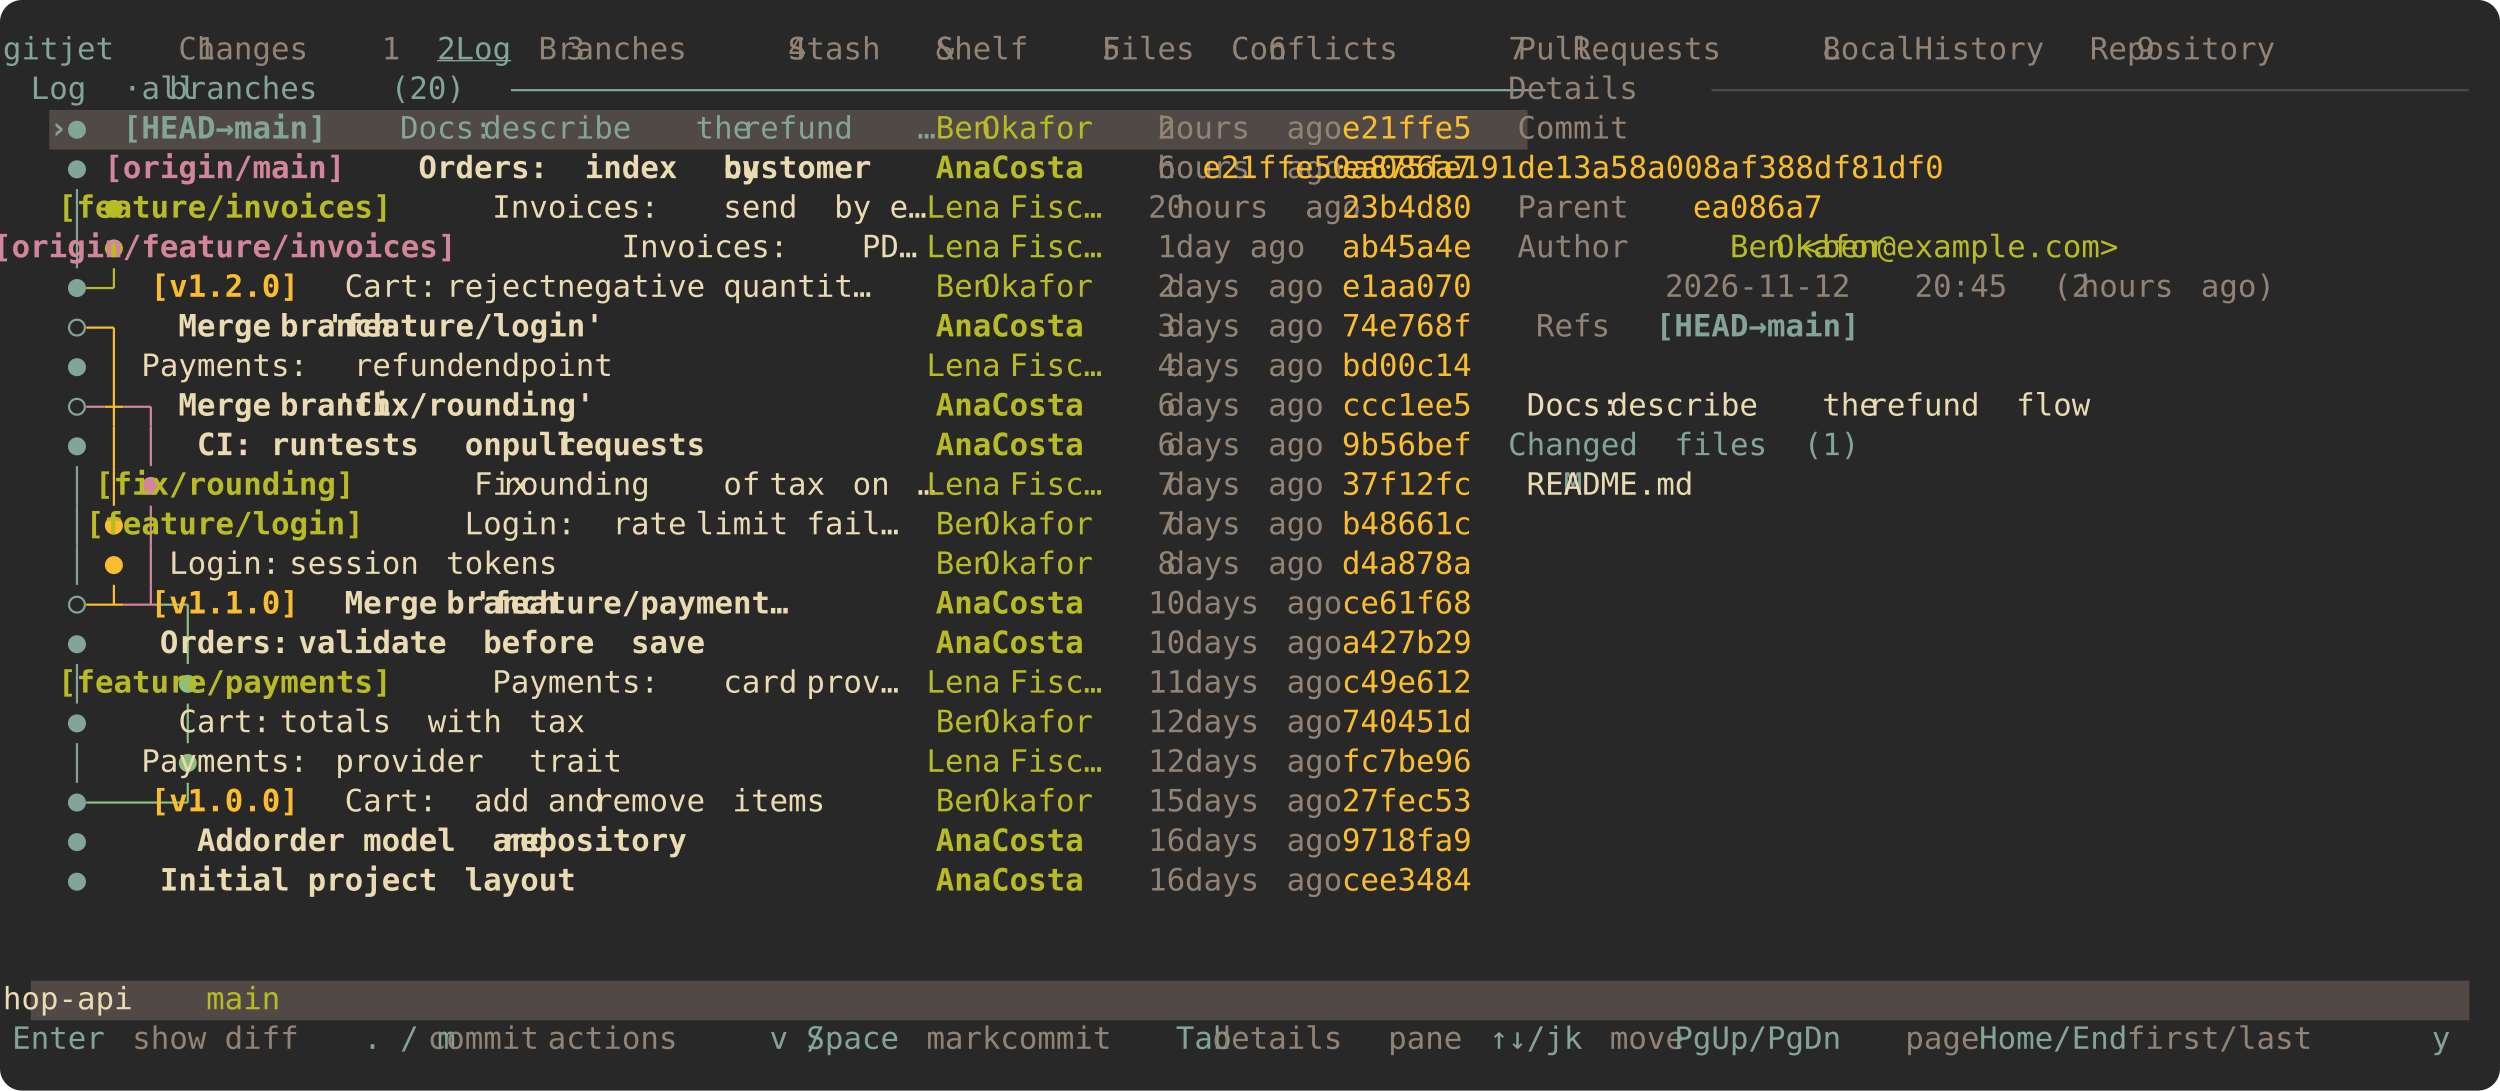
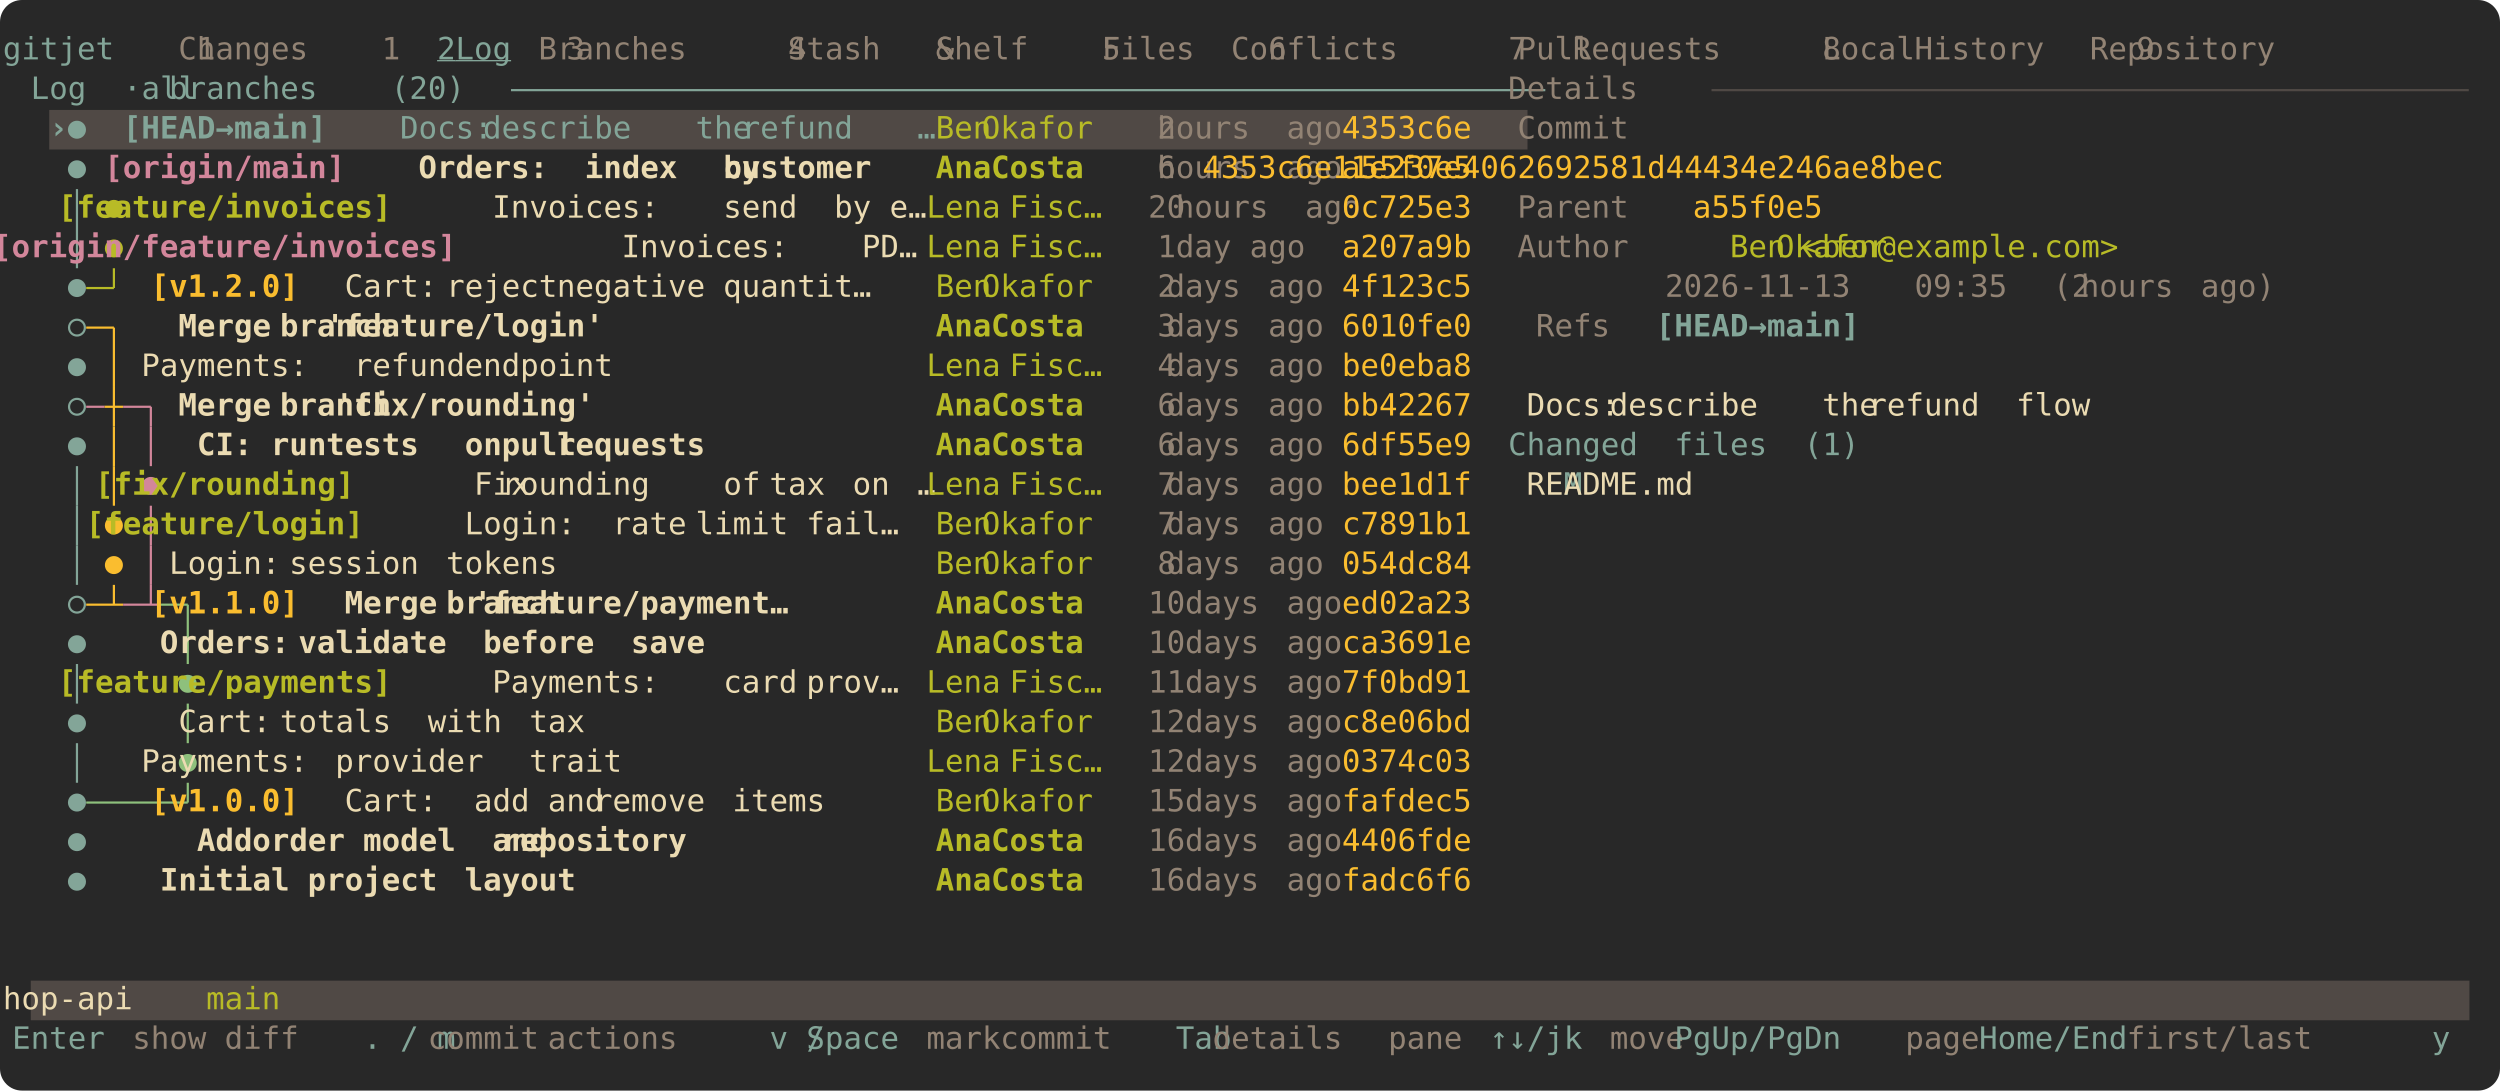
<svg xmlns="http://www.w3.org/2000/svg" viewBox="0 0 1137 496" width="1137" height="496" font-family="'JetBrains Mono','Cascadia Mono','DejaVu Sans Mono',Menlo,Consolas,'Liberation Mono',monospace" font-size="14">
  <rect width="100%" height="100%" rx="10" fill="#282828" />
  <rect x="22.4" y="50.0" width="672.3" height="18" fill="#504945" />
  <circle cx="35.0" cy="59.0" r="3.6" fill="#83a598" stroke="#83a598" />
  <circle cx="35.0" cy="77.0" r="3.6" fill="#83a598" stroke="#83a598" />
  <circle cx="51.8" cy="95.0" r="3.6" fill="#b8bb26" stroke="#b8bb26" />
  <circle cx="51.8" cy="113.0" r="3.6" fill="#b8bb26" stroke="#b8bb26" />
  <circle cx="35.0" cy="131.0" r="3.6" fill="#83a598" stroke="#83a598" />
  <circle cx="35.0" cy="149.0" r="3.6" fill="none" stroke="#83a598" />
  <circle cx="35.0" cy="167.0" r="3.6" fill="#83a598" stroke="#83a598" />
  <circle cx="35.0" cy="185.0" r="3.6" fill="none" stroke="#83a598" />
  <circle cx="35.0" cy="203.0" r="3.6" fill="#83a598" stroke="#83a598" />
  <circle cx="68.6" cy="221.0" r="3.6" fill="#d3869b" stroke="#d3869b" />
  <circle cx="51.8" cy="239.0" r="3.6" fill="#fabd2f" stroke="#fabd2f" />
  <circle cx="51.8" cy="257.0" r="3.6" fill="#fabd2f" stroke="#fabd2f" />
  <circle cx="35.0" cy="275.0" r="3.6" fill="none" stroke="#83a598" />
  <circle cx="35.0" cy="293.0" r="3.6" fill="#83a598" stroke="#83a598" />
  <circle cx="85.4" cy="311.0" r="3.6" fill="#8ec07c" stroke="#8ec07c" />
  <circle cx="35.0" cy="329.0" r="3.6" fill="#83a598" stroke="#83a598" />
  <circle cx="85.4" cy="347.0" r="3.6" fill="#8ec07c" stroke="#8ec07c" />
  <circle cx="35.0" cy="365.0" r="3.6" fill="#83a598" stroke="#83a598" />
  <circle cx="35.0" cy="383.0" r="3.6" fill="#83a598" stroke="#83a598" />
  <circle cx="35.0" cy="401.0" r="3.6" fill="#83a598" stroke="#83a598" />
  <rect x="14.0" y="446.0" width="1109.1" height="18" fill="#504945" />
  <path d="M232.4 41.0H240.8M240.8 41.0H249.2M249.2 41.0H257.6M257.6 41.0H266.0M266.0 41.0H274.4M274.4 41.0H282.8M282.8 41.0H291.2M291.2 41.0H299.6M299.6 41.0H308.0M308.0 41.0H316.4M316.4 41.0H324.8M324.8 41.0H333.2M333.2 41.0H341.6M341.6 41.0H350.0M350.0 41.0H358.4M358.4 41.0H366.8M366.8 41.0H375.2M375.2 41.0H383.6M383.6 41.0H392.0M392.0 41.0H400.4M400.4 41.0H408.8M408.8 41.0H417.2M417.2 41.0H425.6M425.6 41.0H434.0M434.0 41.0H442.4M442.4 41.0H450.8M450.8 41.0H459.2M459.2 41.0H467.6M467.6 41.0H476.0M476.0 41.0H484.4M484.4 41.0H492.8M492.8 41.0H501.2M501.2 41.0H509.6M509.6 41.0H518.0M518.0 41.0H526.4M526.4 41.0H534.8M534.8 41.0H543.2M543.2 41.0H551.6M551.6 41.0H560.0M560.0 41.0H568.4M568.4 41.0H576.8M576.8 41.0H585.2M585.2 41.0H593.6M593.6 41.0H602.0M602.0 41.0H610.4M610.4 41.0H618.8M618.8 41.0H627.2M627.2 41.0H635.6M635.6 41.0H644.0M644.0 41.0H652.4M652.4 41.0H660.8M660.8 41.0H669.2M669.2 41.0H677.6M677.6 41.0H686.0M686.0 41.0H694.4M694.4 41.0H702.8" stroke="#83a598" fill="none" />
  <path d="M778.4 41.0H786.8M786.8 41.0H795.2M795.2 41.0H803.6M803.6 41.0H812.0M812.0 41.0H820.4M820.4 41.0H828.8M828.8 41.0H837.2M837.2 41.0H845.6M845.6 41.0H854.0M854.0 41.0H862.4M862.4 41.0H870.8M870.8 41.0H879.2M879.2 41.0H887.6M887.6 41.0H896.0M896.0 41.0H904.4M904.4 41.0H912.8M912.8 41.0H921.2M921.2 41.0H929.6M929.6 41.0H938.0M938.0 41.0H946.4M946.4 41.0H954.8M954.8 41.0H963.2M963.2 41.0H971.6M971.6 41.0H980.0M980.0 41.0H988.4M988.4 41.0H996.8M996.8 41.0H1005.2M1005.2 41.0H1013.6M1013.6 41.0H1022.0M1022.0 41.0H1030.4M1030.4 41.0H1038.8M1038.8 41.0H1047.2M1047.2 41.0H1055.6M1055.6 41.0H1064.0M1064.0 41.0H1072.4M1072.4 41.0H1080.8M1080.8 41.0H1089.2M1089.2 41.0H1097.6M1097.6 41.0H1106.0M1106.0 41.0H1114.4M1114.4 41.0H1122.8" stroke="#504945" fill="none" />
  <path d="M35.0 86.0V104.0M35.0 104.0V122.0" stroke="#83a598" fill="none" />
  <path d="M39.2 131.0H47.6M47.6 131.0H51.8M51.8 122.0V131.0" stroke="#b8bb26" fill="none" />
  <path d="M39.2 149.0H47.6M47.6 149.0H51.8M51.8 149.0V158.0M51.8 158.0V176.0" stroke="#fabd2f" fill="none" />
  <path d="M39.2 185.0H47.6" stroke="#d3869b" fill="none" />
  <path d="M47.6 185.0H56.0M51.8 176.0V194.0" stroke="#fabd2f" fill="none" />
  <path d="M56.0 185.0H64.4M64.4 185.0H68.6M68.6 185.0V194.0" stroke="#d3869b" fill="none" />
  <path d="M51.8 194.0V212.0" stroke="#fabd2f" fill="none" />
  <path d="M68.6 194.0V212.0" stroke="#d3869b" fill="none" />
  <path d="M35.0 212.0V230.0" stroke="#83a598" fill="none" />
  <path d="M51.8 212.0V230.0" stroke="#fabd2f" fill="none" />
  <path d="M35.0 230.0V248.0" stroke="#83a598" fill="none" />
  <path d="M68.6 230.0V248.0" stroke="#d3869b" fill="none" />
  <path d="M35.0 248.0V266.0" stroke="#83a598" fill="none" />
  <path d="M68.6 248.0V266.0" stroke="#d3869b" fill="none" />
  <path d="M39.2 275.0H47.6M47.6 275.0H56.0M51.8 266.0V275.0" stroke="#fabd2f" fill="none" />
  <path d="M56.0 275.0H64.4M64.4 275.0H72.8M68.6 266.0V275.0" stroke="#d3869b" fill="none" />
  <path d="M72.8 275.0H81.2M81.2 275.0H85.4M85.4 275.0V284.0M85.4 284.0V302.0" stroke="#8ec07c" fill="none" />
  <path d="M35.0 302.0V320.0" stroke="#83a598" fill="none" />
  <path d="M85.4 320.0V338.0" stroke="#8ec07c" fill="none" />
  <path d="M35.0 338.0V356.0" stroke="#83a598" fill="none" />
  <path d="M39.2 365.0H47.6M47.6 365.0H56.0M56.0 365.0H64.4M64.4 365.0H72.8M72.8 365.0H81.2M81.2 365.0H85.4M85.4 356.0V365.0" stroke="#8ec07c" fill="none" />
  <g text-anchor="middle">
    <text x="26.6 35.0 43.4 51.8 60.2 68.6" y="27.0" fill="#83a598">gitjet</text>
    <text x="93.8" y="27.0" fill="#928374">1</text>
    <text x="110.6 119.0 127.4 135.8 144.2 152.6 161.0" y="27.0" fill="#928374">Changes</text>
    <text x="177.8" y="27.0" fill="#928374">1</text>
    <text x="203.0" y="27.0" fill="#83a598" text-decoration="underline">2</text>
    <text x="219.8 228.2 236.6" y="27.0" fill="#83a598" text-decoration="underline">Log</text>
    <text x="261.8" y="27.0" fill="#928374">3</text>
    <text x="278.6 287.0 295.4 303.8 312.2 320.6 329.0 337.4" y="27.0" fill="#928374">Branches</text>
    <text x="362.6" y="27.0" fill="#928374">4</text>
    <text x="379.4 387.8 396.2 404.6 413.0" y="27.0" fill="#928374">Stash</text>
    <text x="429.8" y="27.0" fill="#928374">&amp;</text>
    <text x="446.6 455.0 463.4 471.8 480.2" y="27.0" fill="#928374">Shelf</text>
    <text x="505.4" y="27.0" fill="#928374">5</text>
    <text x="522.2 530.6 539.0 547.4 555.8" y="27.0" fill="#928374">Files</text>
    <text x="581.0" y="27.0" fill="#928374">6</text>
    <text x="597.8 606.2 614.6 623.0 631.4 639.8 648.2 656.6 665.0" y="27.0" fill="#928374">Conflicts</text>
    <text x="690.2" y="27.0" fill="#928374">7</text>
    <text x="707.0 715.4 723.8 732.2" y="27.0" fill="#928374">Pull</text>
    <text x="749.0 757.4 765.8 774.2 782.6 791.0 799.4 807.8" y="27.0" fill="#928374">Requests</text>
    <text x="833.0" y="27.0" fill="#928374">8</text>
    <text x="849.8 858.2 866.6 875.0 883.4" y="27.0" fill="#928374">Local</text>
    <text x="900.2 908.6 917.0 925.4 933.8 942.2 950.6" y="27.0" fill="#928374">History</text>
    <text x="975.8" y="27.0" fill="#928374">9</text>
    <text x="992.6 1001.0 1009.4 1017.8 1026.2 1034.6 1043.0 1051.4 1059.8 1068.2" y="27.0" fill="#928374">Repository</text>
    <text x="26.6 35.0 43.4" y="45.0" fill="#83a598">Log</text>
    <text x="60.2" y="45.0" fill="#83a598">·</text>
    <text x="77.0 85.4 93.8" y="45.0" fill="#83a598">all</text>
    <text x="110.6 119.0 127.4 135.8 144.2 152.6 161.0 169.4" y="45.0" fill="#83a598">branches</text>
    <text x="194.6 203.0 211.4 219.8" y="45.0" fill="#83a598">(20)</text>
    <text x="715.4 723.8 732.2 740.6 749.0 757.4 765.8" y="45.0" fill="#928374">Details</text>
    <text x="26.6" y="63.0" fill="#83a598" font-weight="bold">›</text>
    <text x="102.2 110.6 119.0 127.4 135.8 144.2 152.6 161.0 169.4 177.8 186.2" y="63.0" fill="#83a598" font-weight="bold">[HEAD→main]</text>
    <text x="203.0 211.4 219.8 228.2 236.6" y="63.0" fill="#83a598">Docs:</text>
    <text x="253.4 261.8 270.2 278.6 287.0 295.4 303.8 312.2" y="63.0" fill="#83a598">describe</text>
    <text x="329.0 337.4 345.8" y="63.0" fill="#83a598">the</text>
    <text x="362.6 371.0 379.4 387.8 396.2 404.6" y="63.0" fill="#83a598">refund</text>
    <text x="421.4" y="63.0" fill="#83a598">…</text>
    <text x="438.2 446.6 455.0" y="63.0" fill="#b8bb26">Ben</text>
    <text x="471.8 480.2 488.6 497.0 505.4 513.8" y="63.0" fill="#b8bb26">Okafor</text>
    <text x="530.6" y="63.0" fill="#928374">2</text>
    <text x="547.4 555.8 564.2 572.6 581.0" y="63.0" fill="#928374">hours</text>
    <text x="597.8 606.2 614.6" y="63.0" fill="#928374">ago</text>
-     <text x="639.8 648.2 656.6 665.0 673.4 681.8 690.2" y="63.0" fill="#fabd2f">e21ffe5</text>
+     <text x="639.8 648.2 656.6 665.0 673.4 681.8 690.2" y="63.0" fill="#fabd2f">4353c6e</text>
    <text x="715.4 723.8 732.2 740.6 749.0 757.4" y="63.0" fill="#928374">Commit</text>
    <text x="102.2 110.6 119.0 127.4 135.8 144.2 152.6 161.0 169.4 177.8 186.2 194.6 203.0" y="81.0" fill="#d3869b" font-weight="bold">[origin/main]</text>
    <text x="219.8 228.2 236.6 245.0 253.4 261.8 270.2" y="81.0" fill="#ebdbb2" font-weight="bold">Orders:</text>
    <text x="287.0 295.4 303.8 312.2 320.6" y="81.0" fill="#ebdbb2" font-weight="bold">index</text>
    <text x="337.4 345.8" y="81.0" fill="#ebdbb2" font-weight="bold">by</text>
    <text x="362.6 371.0 379.4 387.8 396.2 404.6 413.0 421.4" y="81.0" fill="#ebdbb2" font-weight="bold">customer</text>
    <text x="438.2 446.6 455.0" y="81.0" fill="#b8bb26" font-weight="bold">Ana</text>
    <text x="471.8 480.2 488.6 497.0 505.4" y="81.0" fill="#b8bb26" font-weight="bold">Costa</text>
    <text x="530.6" y="81.0" fill="#928374">6</text>
    <text x="547.4 555.8 564.2 572.6 581.0" y="81.0" fill="#928374">hours</text>
    <text x="597.8 606.2 614.6" y="81.0" fill="#928374">ago</text>
-     <text x="639.8 648.2 656.6 665.0 673.4 681.8 690.2" y="81.0" fill="#fabd2f">ea086a7</text>
-     <text x="715.4 723.8 732.2 740.6 749.0 757.4 765.8 774.2 782.6 791.0 799.4 807.8 816.2 824.6 833.0 841.4 849.8 858.2 866.6 875.0 883.4 891.8 900.2 908.6 917.0 925.4 933.8 942.2 950.6 959.0 967.4 975.8 984.2 992.6 1001.0 1009.4 1017.8 1026.2 1034.6 1043.0" y="81.0" fill="#fabd2f">e21ffe50a875fe191de13a58a008af388df81df0</text>
+     <text x="639.8 648.2 656.6 665.0 673.4 681.8 690.2" y="81.0" fill="#fabd2f">a55f0e5</text>
+     <text x="715.4 723.8 732.2 740.6 749.0 757.4 765.8 774.2 782.6 791.0 799.4 807.8 816.2 824.6 833.0 841.4 849.8 858.2 866.6 875.0 883.4 891.8 900.2 908.6 917.0 925.4 933.8 942.2 950.6 959.0 967.4 975.8 984.2 992.6 1001.0 1009.4 1017.8 1026.2 1034.6 1043.0" y="81.0" fill="#fabd2f">4353c6e11e237e4062692581d44434e246ae8bec</text>
    <text x="102.2 110.6 119.0 127.4 135.8 144.2 152.6 161.0 169.4 177.8 186.2 194.6 203.0 211.4 219.8 228.2 236.6 245.0" y="99.0" fill="#b8bb26" font-weight="bold">[feature/invoices]</text>
    <text x="261.8 270.2 278.6 287.0 295.4 303.8 312.2 320.6 329.0" y="99.0" fill="#ebdbb2">Invoices:</text>
    <text x="345.8 354.2 362.6 371.0" y="99.0" fill="#ebdbb2">send</text>
    <text x="387.8 396.2" y="99.0" fill="#ebdbb2">by</text>
    <text x="413.0 421.4" y="99.0" fill="#ebdbb2">e…</text>
    <text x="438.2 446.6 455.0 463.4" y="99.0" fill="#b8bb26">Lena</text>
    <text x="480.2 488.6 497.0 505.4 513.8" y="99.0" fill="#b8bb26">Fisc…</text>
    <text x="530.6 539.0" y="99.0" fill="#928374">20</text>
    <text x="555.8 564.2 572.6 581.0 589.4" y="99.0" fill="#928374">hours</text>
    <text x="606.2 614.6 623.0" y="99.0" fill="#928374">ago</text>
-     <text x="639.8 648.2 656.6 665.0 673.4 681.8 690.2" y="99.0" fill="#fabd2f">23b4d80</text>
+     <text x="639.8 648.2 656.6 665.0 673.4 681.8 690.2" y="99.0" fill="#fabd2f">0c725e3</text>
    <text x="715.4 723.8 732.2 740.6 749.0 757.4" y="99.0" fill="#928374">Parent</text>
-     <text x="799.4 807.8 816.2 824.6 833.0 841.4 849.8" y="99.0" fill="#fabd2f">ea086a7</text>
+     <text x="799.4 807.8 816.2 824.6 833.0 841.4 849.8" y="99.0" fill="#fabd2f">a55f0e5</text>
    <text x="102.2 110.6 119.0 127.4 135.8 144.2 152.6 161.0 169.4 177.8 186.2 194.6 203.0 211.4 219.8 228.2 236.6 245.0 253.4 261.8 270.2 278.6 287.0 295.4 303.8" y="117.0" fill="#d3869b" font-weight="bold">[origin/feature/invoices]</text>
    <text x="320.6 329.0 337.4 345.8 354.2 362.6 371.0 379.4 387.8" y="117.0" fill="#ebdbb2">Invoices:</text>
    <text x="404.6 413.0 421.4" y="117.0" fill="#ebdbb2">PD…</text>
    <text x="438.2 446.6 455.0 463.4" y="117.0" fill="#b8bb26">Lena</text>
    <text x="480.2 488.6 497.0 505.4 513.8" y="117.0" fill="#b8bb26">Fisc…</text>
    <text x="530.6" y="117.0" fill="#928374">1</text>
    <text x="547.4 555.8 564.2" y="117.0" fill="#928374">day</text>
    <text x="581.0 589.4 597.8" y="117.0" fill="#928374">ago</text>
-     <text x="639.8 648.2 656.6 665.0 673.4 681.8 690.2" y="117.0" fill="#fabd2f">ab45a4e</text>
+     <text x="639.8 648.2 656.6 665.0 673.4 681.8 690.2" y="117.0" fill="#fabd2f">a207a9b</text>
    <text x="715.4 723.8 732.2 740.6 749.0 757.4" y="117.0" fill="#928374">Author</text>
    <text x="799.4 807.8 816.2" y="117.0" fill="#b8bb26">Ben</text>
    <text x="833.0 841.4 849.8 858.2 866.6 875.0" y="117.0" fill="#b8bb26">Okafor</text>
    <text x="891.8 900.2 908.6 917.0 925.4 933.8 942.2 950.6 959.0 967.4 975.8 984.2 992.6 1001.0 1009.4 1017.8 1026.2" y="117.0" fill="#b8bb26">&lt;ben@example.com&gt;</text>
    <text x="102.2 110.6 119.0 127.4 135.8 144.2 152.6 161.0" y="135.0" fill="#fabd2f" font-weight="bold">[v1.2.0]</text>
    <text x="177.8 186.2 194.6 203.0 211.4" y="135.0" fill="#ebdbb2">Cart:</text>
    <text x="228.2 236.6 245.0 253.4 261.8 270.2" y="135.0" fill="#ebdbb2">reject</text>
    <text x="287.0 295.4 303.8 312.2 320.6 329.0 337.4 345.8" y="135.0" fill="#ebdbb2">negative</text>
    <text x="362.6 371.0 379.4 387.8 396.2 404.6 413.0 421.4" y="135.0" fill="#ebdbb2">quantit…</text>
    <text x="438.2 446.6 455.0" y="135.0" fill="#b8bb26">Ben</text>
    <text x="471.8 480.2 488.6 497.0 505.4 513.8" y="135.0" fill="#b8bb26">Okafor</text>
    <text x="530.6" y="135.0" fill="#928374">2</text>
    <text x="547.4 555.8 564.2 572.6" y="135.0" fill="#928374">days</text>
    <text x="589.4 597.8 606.2" y="135.0" fill="#928374">ago</text>
-     <text x="639.8 648.2 656.6 665.0 673.4 681.8 690.2" y="135.0" fill="#fabd2f">e1aa070</text>
-     <text x="799.4 807.8 816.2 824.6 833.0 841.4 849.8 858.2 866.6 875.0" y="135.0" fill="#928374">2026-11-12</text>
-     <text x="891.8 900.2 908.6 917.0 925.4" y="135.0" fill="#928374">20:45</text>
+     <text x="639.8 648.2 656.6 665.0 673.4 681.8 690.2" y="135.0" fill="#fabd2f">4f123c5</text>
+     <text x="799.4 807.8 816.2 824.6 833.0 841.4 849.8 858.2 866.6 875.0" y="135.0" fill="#928374">2026-11-13</text>
+     <text x="891.8 900.2 908.6 917.0 925.4" y="135.0" fill="#928374">09:35</text>
    <text x="942.2 950.6" y="135.0" fill="#928374">(2</text>
    <text x="967.4 975.8 984.2 992.6 1001.0" y="135.0" fill="#928374">hours</text>
    <text x="1017.8 1026.2 1034.6 1043.0" y="135.0" fill="#928374">ago)</text>
    <text x="102.2 110.6 119.0 127.4 135.8" y="153.0" fill="#ebdbb2" font-weight="bold">Merge</text>
    <text x="152.6 161.0 169.4 177.8 186.2 194.6" y="153.0" fill="#ebdbb2" font-weight="bold">branch</text>
    <text x="211.4 219.8 228.2 236.6 245.0 253.4 261.8 270.2 278.6 287.0 295.4 303.8 312.2 320.6 329.0" y="153.0" fill="#ebdbb2" font-weight="bold">'feature/login'</text>
    <text x="438.2 446.6 455.0" y="153.0" fill="#b8bb26" font-weight="bold">Ana</text>
    <text x="471.8 480.2 488.6 497.0 505.4" y="153.0" fill="#b8bb26" font-weight="bold">Costa</text>
    <text x="530.6" y="153.0" fill="#928374">3</text>
    <text x="547.4 555.8 564.2 572.6" y="153.0" fill="#928374">days</text>
    <text x="589.4 597.8 606.2" y="153.0" fill="#928374">ago</text>
-     <text x="639.8 648.2 656.6 665.0 673.4 681.8 690.2" y="153.0" fill="#fabd2f">74e768f</text>
+     <text x="639.8 648.2 656.6 665.0 673.4 681.8 690.2" y="153.0" fill="#fabd2f">6010fe0</text>
    <text x="715.4 723.8 732.2 740.6" y="153.0" fill="#928374">Refs</text>
    <text x="799.4 807.8 816.2 824.6 833.0 841.4 849.8 858.2 866.6 875.0 883.4" y="153.0" fill="#83a598" font-weight="bold">[HEAD→main]</text>
    <text x="102.2 110.6 119.0 127.4 135.8 144.2 152.6 161.0 169.4" y="171.0" fill="#ebdbb2">Payments:</text>
    <text x="186.2 194.6 203.0 211.4 219.8 228.2" y="171.0" fill="#ebdbb2">refund</text>
    <text x="245.0 253.4 261.8 270.2 278.6 287.0 295.4 303.8" y="171.0" fill="#ebdbb2">endpoint</text>
    <text x="438.2 446.6 455.0 463.4" y="171.0" fill="#b8bb26">Lena</text>
    <text x="480.2 488.6 497.0 505.4 513.8" y="171.0" fill="#b8bb26">Fisc…</text>
    <text x="530.6" y="171.0" fill="#928374">4</text>
    <text x="547.4 555.8 564.2 572.6" y="171.0" fill="#928374">days</text>
    <text x="589.4 597.8 606.2" y="171.0" fill="#928374">ago</text>
-     <text x="639.8 648.2 656.6 665.0 673.4 681.8 690.2" y="171.0" fill="#fabd2f">bd00c14</text>
+     <text x="639.8 648.2 656.6 665.0 673.4 681.8 690.2" y="171.0" fill="#fabd2f">be0eba8</text>
    <text x="102.2 110.6 119.0 127.4 135.8" y="189.0" fill="#ebdbb2" font-weight="bold">Merge</text>
    <text x="152.6 161.0 169.4 177.8 186.2 194.6" y="189.0" fill="#ebdbb2" font-weight="bold">branch</text>
    <text x="211.4 219.8 228.2 236.6 245.0 253.4 261.8 270.2 278.6 287.0 295.4 303.8 312.2 320.6" y="189.0" fill="#ebdbb2" font-weight="bold">'fix/rounding'</text>
    <text x="438.2 446.6 455.0" y="189.0" fill="#b8bb26" font-weight="bold">Ana</text>
    <text x="471.8 480.2 488.6 497.0 505.4" y="189.0" fill="#b8bb26" font-weight="bold">Costa</text>
    <text x="530.6" y="189.0" fill="#928374">6</text>
    <text x="547.4 555.8 564.2 572.6" y="189.0" fill="#928374">days</text>
    <text x="589.4 597.8 606.2" y="189.0" fill="#928374">ago</text>
-     <text x="639.8 648.2 656.6 665.0 673.4 681.8 690.2" y="189.0" fill="#fabd2f">ccc1ee5</text>
+     <text x="639.8 648.2 656.6 665.0 673.4 681.8 690.2" y="189.0" fill="#fabd2f">bb42267</text>
    <text x="715.4 723.8 732.2 740.6 749.0" y="189.0" fill="#ebdbb2">Docs:</text>
    <text x="765.8 774.2 782.6 791.0 799.4 807.8 816.2 824.6" y="189.0" fill="#ebdbb2">describe</text>
    <text x="841.4 849.8 858.2" y="189.0" fill="#ebdbb2">the</text>
    <text x="875.0 883.4 891.8 900.2 908.6 917.0" y="189.0" fill="#ebdbb2">refund</text>
    <text x="933.8 942.2 950.6 959.0" y="189.0" fill="#ebdbb2">flow</text>
    <text x="102.2 110.6 119.0" y="207.0" fill="#ebdbb2" font-weight="bold">CI:</text>
    <text x="135.8 144.2 152.6" y="207.0" fill="#ebdbb2" font-weight="bold">run</text>
    <text x="169.4 177.8 186.2 194.6 203.0" y="207.0" fill="#ebdbb2" font-weight="bold">tests</text>
    <text x="219.8 228.2" y="207.0" fill="#ebdbb2" font-weight="bold">on</text>
    <text x="245.0 253.4 261.8 270.2" y="207.0" fill="#ebdbb2" font-weight="bold">pull</text>
    <text x="287.0 295.4 303.8 312.2 320.6 329.0 337.4 345.8" y="207.0" fill="#ebdbb2" font-weight="bold">requests</text>
    <text x="438.2 446.6 455.0" y="207.0" fill="#b8bb26" font-weight="bold">Ana</text>
    <text x="471.8 480.2 488.6 497.0 505.4" y="207.0" fill="#b8bb26" font-weight="bold">Costa</text>
    <text x="530.6" y="207.0" fill="#928374">6</text>
    <text x="547.4 555.8 564.2 572.6" y="207.0" fill="#928374">days</text>
    <text x="589.4 597.8 606.2" y="207.0" fill="#928374">ago</text>
-     <text x="639.8 648.2 656.6 665.0 673.4 681.8 690.2" y="207.0" fill="#fabd2f">9b56bef</text>
+     <text x="639.8 648.2 656.6 665.0 673.4 681.8 690.2" y="207.0" fill="#fabd2f">6df55e9</text>
    <text x="715.4 723.8 732.2 740.6 749.0 757.4 765.8" y="207.0" fill="#83a598">Changed</text>
    <text x="782.6 791.0 799.4 807.8 816.2" y="207.0" fill="#83a598">files</text>
    <text x="833.0 841.4 849.8" y="207.0" fill="#83a598">(1)</text>
    <text x="102.2 110.6 119.0 127.4 135.8 144.2 152.6 161.0 169.4 177.8 186.2 194.6 203.0 211.4" y="225.0" fill="#b8bb26" font-weight="bold">[fix/rounding]</text>
    <text x="228.2 236.6 245.0" y="225.0" fill="#ebdbb2">Fix</text>
    <text x="261.8 270.2 278.6 287.0 295.4 303.8 312.2 320.6" y="225.0" fill="#ebdbb2">rounding</text>
    <text x="337.4 345.8" y="225.0" fill="#ebdbb2">of</text>
    <text x="362.6 371.0 379.4" y="225.0" fill="#ebdbb2">tax</text>
    <text x="396.2 404.6" y="225.0" fill="#ebdbb2">on</text>
    <text x="421.4" y="225.0" fill="#ebdbb2">…</text>
    <text x="438.2 446.6 455.0 463.4" y="225.0" fill="#b8bb26">Lena</text>
    <text x="480.2 488.6 497.0 505.4 513.8" y="225.0" fill="#b8bb26">Fisc…</text>
    <text x="530.6" y="225.0" fill="#928374">7</text>
    <text x="547.4 555.8 564.2 572.6" y="225.0" fill="#928374">days</text>
    <text x="589.4 597.8 606.2" y="225.0" fill="#928374">ago</text>
-     <text x="639.8 648.2 656.6 665.0 673.4 681.8 690.2" y="225.0" fill="#fabd2f">37f12fc</text>
+     <text x="639.8 648.2 656.6 665.0 673.4 681.8 690.2" y="225.0" fill="#fabd2f">bee1d1f</text>
    <text x="715.4" y="225.0" fill="#83a598">M</text>
    <text x="732.2 740.6 749.0 757.4 765.8 774.2 782.6 791.0 799.4" y="225.0" fill="#ebdbb2">README.md</text>
    <text x="102.2 110.6 119.0 127.4 135.8 144.2 152.6 161.0 169.4 177.8 186.2 194.6 203.0 211.4 219.8" y="243.0" fill="#b8bb26" font-weight="bold">[feature/login]</text>
    <text x="236.6 245.0 253.4 261.8 270.2 278.6" y="243.0" fill="#ebdbb2">Login:</text>
    <text x="295.4 303.8 312.2 320.6" y="243.0" fill="#ebdbb2">rate</text>
    <text x="337.4 345.8 354.2 362.6 371.0" y="243.0" fill="#ebdbb2">limit</text>
    <text x="387.8 396.2 404.6 413.0 421.4" y="243.0" fill="#ebdbb2">fail…</text>
    <text x="438.2 446.6 455.0" y="243.0" fill="#b8bb26">Ben</text>
    <text x="471.8 480.2 488.6 497.0 505.4 513.8" y="243.0" fill="#b8bb26">Okafor</text>
    <text x="530.6" y="243.0" fill="#928374">7</text>
    <text x="547.4 555.8 564.2 572.6" y="243.0" fill="#928374">days</text>
    <text x="589.4 597.8 606.2" y="243.0" fill="#928374">ago</text>
-     <text x="639.8 648.2 656.6 665.0 673.4 681.8 690.2" y="243.0" fill="#fabd2f">b48661c</text>
+     <text x="639.8 648.2 656.6 665.0 673.4 681.8 690.2" y="243.0" fill="#fabd2f">c7891b1</text>
    <text x="102.2 110.6 119.0 127.4 135.8 144.2" y="261.0" fill="#ebdbb2">Login:</text>
    <text x="161.0 169.4 177.8 186.2 194.6 203.0 211.4" y="261.0" fill="#ebdbb2">session</text>
    <text x="228.2 236.6 245.0 253.4 261.8 270.2" y="261.0" fill="#ebdbb2">tokens</text>
    <text x="438.2 446.6 455.0" y="261.0" fill="#b8bb26">Ben</text>
    <text x="471.8 480.2 488.6 497.0 505.4 513.8" y="261.0" fill="#b8bb26">Okafor</text>
    <text x="530.6" y="261.0" fill="#928374">8</text>
    <text x="547.4 555.8 564.2 572.6" y="261.0" fill="#928374">days</text>
    <text x="589.4 597.8 606.2" y="261.0" fill="#928374">ago</text>
-     <text x="639.8 648.2 656.6 665.0 673.4 681.8 690.2" y="261.0" fill="#fabd2f">d4a878a</text>
+     <text x="639.8 648.2 656.6 665.0 673.4 681.8 690.2" y="261.0" fill="#fabd2f">054dc84</text>
    <text x="102.2 110.6 119.0 127.4 135.8 144.2 152.6 161.0" y="279.0" fill="#fabd2f" font-weight="bold">[v1.1.0]</text>
    <text x="177.8 186.2 194.6 203.0 211.4" y="279.0" fill="#ebdbb2" font-weight="bold">Merge</text>
    <text x="228.2 236.6 245.0 253.4 261.8 270.2" y="279.0" fill="#ebdbb2" font-weight="bold">branch</text>
    <text x="287.0 295.4 303.8 312.2 320.6 329.0 337.4 345.8 354.2 362.6 371.0 379.4 387.8 396.2 404.6 413.0 421.4" y="279.0" fill="#ebdbb2" font-weight="bold">'feature/payment…</text>
    <text x="438.2 446.6 455.0" y="279.0" fill="#b8bb26" font-weight="bold">Ana</text>
    <text x="471.8 480.2 488.6 497.0 505.4" y="279.0" fill="#b8bb26" font-weight="bold">Costa</text>
    <text x="530.6 539.0" y="279.0" fill="#928374">10</text>
    <text x="555.8 564.2 572.6 581.0" y="279.0" fill="#928374">days</text>
    <text x="597.8 606.2 614.6" y="279.0" fill="#928374">ago</text>
-     <text x="639.8 648.2 656.6 665.0 673.4 681.8 690.2" y="279.0" fill="#fabd2f">ce61f68</text>
+     <text x="639.8 648.2 656.6 665.0 673.4 681.8 690.2" y="279.0" fill="#fabd2f">ed02a23</text>
    <text x="102.2 110.6 119.0 127.4 135.8 144.2 152.6" y="297.0" fill="#ebdbb2" font-weight="bold">Orders:</text>
    <text x="169.4 177.8 186.2 194.6 203.0 211.4 219.8 228.2" y="297.0" fill="#ebdbb2" font-weight="bold">validate</text>
    <text x="245.0 253.4 261.8 270.2 278.6 287.0" y="297.0" fill="#ebdbb2" font-weight="bold">before</text>
    <text x="303.8 312.2 320.6 329.0" y="297.0" fill="#ebdbb2" font-weight="bold">save</text>
    <text x="438.2 446.6 455.0" y="297.0" fill="#b8bb26" font-weight="bold">Ana</text>
    <text x="471.8 480.2 488.6 497.0 505.4" y="297.0" fill="#b8bb26" font-weight="bold">Costa</text>
    <text x="530.6 539.0" y="297.0" fill="#928374">10</text>
    <text x="555.8 564.2 572.6 581.0" y="297.0" fill="#928374">days</text>
    <text x="597.8 606.2 614.6" y="297.0" fill="#928374">ago</text>
-     <text x="639.8 648.2 656.6 665.0 673.4 681.8 690.2" y="297.0" fill="#fabd2f">a427b29</text>
+     <text x="639.8 648.2 656.6 665.0 673.4 681.8 690.2" y="297.0" fill="#fabd2f">ca3691e</text>
    <text x="102.2 110.6 119.0 127.4 135.8 144.2 152.6 161.0 169.4 177.8 186.2 194.6 203.0 211.4 219.8 228.2 236.6 245.0" y="315.0" fill="#b8bb26" font-weight="bold">[feature/payments]</text>
    <text x="261.8 270.2 278.6 287.0 295.4 303.8 312.2 320.6 329.0" y="315.0" fill="#ebdbb2">Payments:</text>
    <text x="345.8 354.2 362.6 371.0" y="315.0" fill="#ebdbb2">card</text>
    <text x="387.8 396.2 404.6 413.0 421.4" y="315.0" fill="#ebdbb2">prov…</text>
    <text x="438.2 446.6 455.0 463.4" y="315.0" fill="#b8bb26">Lena</text>
    <text x="480.2 488.6 497.0 505.4 513.8" y="315.0" fill="#b8bb26">Fisc…</text>
    <text x="530.6 539.0" y="315.0" fill="#928374">11</text>
    <text x="555.8 564.2 572.6 581.0" y="315.0" fill="#928374">days</text>
    <text x="597.8 606.2 614.6" y="315.0" fill="#928374">ago</text>
-     <text x="639.8 648.2 656.6 665.0 673.4 681.8 690.2" y="315.0" fill="#fabd2f">c49e612</text>
+     <text x="639.8 648.2 656.6 665.0 673.4 681.8 690.2" y="315.0" fill="#fabd2f">7f0bd91</text>
    <text x="102.2 110.6 119.0 127.4 135.8" y="333.0" fill="#ebdbb2">Cart:</text>
    <text x="152.6 161.0 169.4 177.8 186.2 194.6" y="333.0" fill="#ebdbb2">totals</text>
    <text x="211.4 219.8 228.2 236.6" y="333.0" fill="#ebdbb2">with</text>
    <text x="253.4 261.8 270.2" y="333.0" fill="#ebdbb2">tax</text>
    <text x="438.2 446.6 455.0" y="333.0" fill="#b8bb26">Ben</text>
    <text x="471.8 480.2 488.6 497.0 505.4 513.8" y="333.0" fill="#b8bb26">Okafor</text>
    <text x="530.6 539.0" y="333.0" fill="#928374">12</text>
    <text x="555.8 564.2 572.6 581.0" y="333.0" fill="#928374">days</text>
    <text x="597.8 606.2 614.6" y="333.0" fill="#928374">ago</text>
-     <text x="639.8 648.2 656.6 665.0 673.4 681.8 690.2" y="333.0" fill="#fabd2f">740451d</text>
+     <text x="639.8 648.2 656.6 665.0 673.4 681.8 690.2" y="333.0" fill="#fabd2f">c8e06bd</text>
    <text x="102.2 110.6 119.0 127.4 135.8 144.2 152.6 161.0 169.4" y="351.0" fill="#ebdbb2">Payments:</text>
    <text x="186.2 194.6 203.0 211.4 219.8 228.2 236.6 245.0" y="351.0" fill="#ebdbb2">provider</text>
    <text x="261.8 270.2 278.6 287.0 295.4" y="351.0" fill="#ebdbb2">trait</text>
    <text x="438.2 446.6 455.0 463.4" y="351.0" fill="#b8bb26">Lena</text>
    <text x="480.2 488.6 497.0 505.4 513.8" y="351.0" fill="#b8bb26">Fisc…</text>
    <text x="530.6 539.0" y="351.0" fill="#928374">12</text>
    <text x="555.8 564.2 572.6 581.0" y="351.0" fill="#928374">days</text>
    <text x="597.8 606.2 614.6" y="351.0" fill="#928374">ago</text>
-     <text x="639.8 648.2 656.6 665.0 673.4 681.8 690.2" y="351.0" fill="#fabd2f">fc7be96</text>
+     <text x="639.8 648.2 656.6 665.0 673.4 681.8 690.2" y="351.0" fill="#fabd2f">0374c03</text>
    <text x="102.2 110.6 119.0 127.4 135.8 144.2 152.6 161.0" y="369.0" fill="#fabd2f" font-weight="bold">[v1.0.0]</text>
    <text x="177.8 186.2 194.6 203.0 211.4" y="369.0" fill="#ebdbb2">Cart:</text>
    <text x="228.2 236.6 245.0" y="369.0" fill="#ebdbb2">add</text>
    <text x="261.8 270.2 278.6" y="369.0" fill="#ebdbb2">and</text>
    <text x="295.4 303.8 312.2 320.6 329.0 337.4" y="369.0" fill="#ebdbb2">remove</text>
    <text x="354.2 362.6 371.0 379.4 387.8" y="369.0" fill="#ebdbb2">items</text>
    <text x="438.2 446.6 455.0" y="369.0" fill="#b8bb26">Ben</text>
    <text x="471.8 480.2 488.6 497.0 505.4 513.8" y="369.0" fill="#b8bb26">Okafor</text>
    <text x="530.6 539.0" y="369.0" fill="#928374">15</text>
    <text x="555.8 564.2 572.6 581.0" y="369.0" fill="#928374">days</text>
    <text x="597.8 606.2 614.6" y="369.0" fill="#928374">ago</text>
-     <text x="639.8 648.2 656.6 665.0 673.4 681.8 690.2" y="369.0" fill="#fabd2f">27fec53</text>
+     <text x="639.8 648.2 656.6 665.0 673.4 681.8 690.2" y="369.0" fill="#fabd2f">fafdec5</text>
    <text x="102.2 110.6 119.0" y="387.0" fill="#ebdbb2" font-weight="bold">Add</text>
    <text x="135.8 144.2 152.6 161.0 169.4" y="387.0" fill="#ebdbb2" font-weight="bold">order</text>
    <text x="186.2 194.6 203.0 211.4 219.8" y="387.0" fill="#ebdbb2" font-weight="bold">model</text>
    <text x="236.6 245.0 253.4" y="387.0" fill="#ebdbb2" font-weight="bold">and</text>
    <text x="270.2 278.6 287.0 295.4 303.8 312.2 320.6 329.0 337.4 345.8" y="387.0" fill="#ebdbb2" font-weight="bold">repository</text>
    <text x="438.2 446.6 455.0" y="387.0" fill="#b8bb26" font-weight="bold">Ana</text>
    <text x="471.8 480.2 488.6 497.0 505.4" y="387.0" fill="#b8bb26" font-weight="bold">Costa</text>
    <text x="530.6 539.0" y="387.0" fill="#928374">16</text>
    <text x="555.8 564.2 572.6 581.0" y="387.0" fill="#928374">days</text>
    <text x="597.8 606.2 614.6" y="387.0" fill="#928374">ago</text>
-     <text x="639.8 648.2 656.6 665.0 673.4 681.8 690.2" y="387.0" fill="#fabd2f">9718fa9</text>
+     <text x="639.8 648.2 656.6 665.0 673.4 681.8 690.2" y="387.0" fill="#fabd2f">4406fde</text>
    <text x="102.2 110.6 119.0 127.4 135.8 144.2 152.6" y="405.0" fill="#ebdbb2" font-weight="bold">Initial</text>
    <text x="169.4 177.8 186.2 194.6 203.0 211.4 219.8" y="405.0" fill="#ebdbb2" font-weight="bold">project</text>
    <text x="236.6 245.0 253.4 261.8 270.2 278.6" y="405.0" fill="#ebdbb2" font-weight="bold">layout</text>
    <text x="438.2 446.6 455.0" y="405.0" fill="#b8bb26" font-weight="bold">Ana</text>
    <text x="471.8 480.2 488.6 497.0 505.4" y="405.0" fill="#b8bb26" font-weight="bold">Costa</text>
    <text x="530.6 539.0" y="405.0" fill="#928374">16</text>
    <text x="555.8 564.2 572.6 581.0" y="405.0" fill="#928374">days</text>
    <text x="597.8 606.2 614.6" y="405.0" fill="#928374">ago</text>
-     <text x="639.8 648.2 656.6 665.0 673.4 681.8 690.2" y="405.0" fill="#fabd2f">cee3484</text>
+     <text x="639.8 648.2 656.6 665.0 673.4 681.8 690.2" y="405.0" fill="#fabd2f">fadc6f6</text>
    <text x="26.6 35.0 43.4 51.8 60.2 68.6 77.0 85.4" y="459.0" fill="#ebdbb2">shop-api</text>
    <text x="110.6 119.0 127.4 135.8" y="459.0" fill="#b8bb26">main</text>
    <text x="26.6 35.0 43.4 51.8 60.2" y="477.0" fill="#83a598">Enter</text>
    <text x="77.0 85.4 93.8 102.2" y="477.0" fill="#928374">show</text>
    <text x="119.0 127.4 135.8 144.2" y="477.0" fill="#928374">diff</text>
    <text x="169.4" y="477.0" fill="#83a598">.</text>
    <text x="186.2" y="477.0" fill="#83a598">/</text>
    <text x="203.0" y="477.0" fill="#83a598">m</text>
    <text x="219.8 228.2 236.6 245.0 253.4 261.8" y="477.0" fill="#928374">commit</text>
    <text x="278.6 287.0 295.4 303.8 312.2 320.6 329.0" y="477.0" fill="#928374">actions</text>
    <text x="354.2" y="477.0" fill="#83a598">v</text>
    <text x="371.0" y="477.0" fill="#83a598">/</text>
    <text x="387.8 396.2 404.6 413.0 421.4" y="477.0" fill="#83a598">Space</text>
    <text x="438.2 446.6 455.0 463.4" y="477.0" fill="#928374">mark</text>
    <text x="480.2 488.6 497.0 505.4 513.8 522.2" y="477.0" fill="#928374">commit</text>
    <text x="547.4 555.8 564.2" y="477.0" fill="#83a598">Tab</text>
    <text x="581.0 589.4 597.8 606.2 614.6 623.0 631.4" y="477.0" fill="#928374">details</text>
    <text x="648.2 656.6 665.0 673.4" y="477.0" fill="#928374">pane</text>
    <text x="698.6 707.0 715.4 723.8 732.2" y="477.0" fill="#83a598">↑↓/jk</text>
    <text x="749.0 757.4 765.8 774.2" y="477.0" fill="#928374">move</text>
    <text x="799.4 807.8 816.2 824.6 833.0 841.4 849.8 858.2 866.6" y="477.0" fill="#83a598">PgUp/PgDn</text>
    <text x="883.4 891.8 900.2 908.6" y="477.0" fill="#928374">page</text>
    <text x="933.8 942.2 950.6 959.0 967.4 975.8 984.2 992.6" y="477.0" fill="#83a598">Home/End</text>
    <text x="1009.4 1017.8 1026.2 1034.6 1043.0 1051.4 1059.8 1068.2 1076.6 1085.0" y="477.0" fill="#928374">first/last</text>
    <text x="1110.2" y="477.0" fill="#83a598">y</text>
  </g>
</svg>
